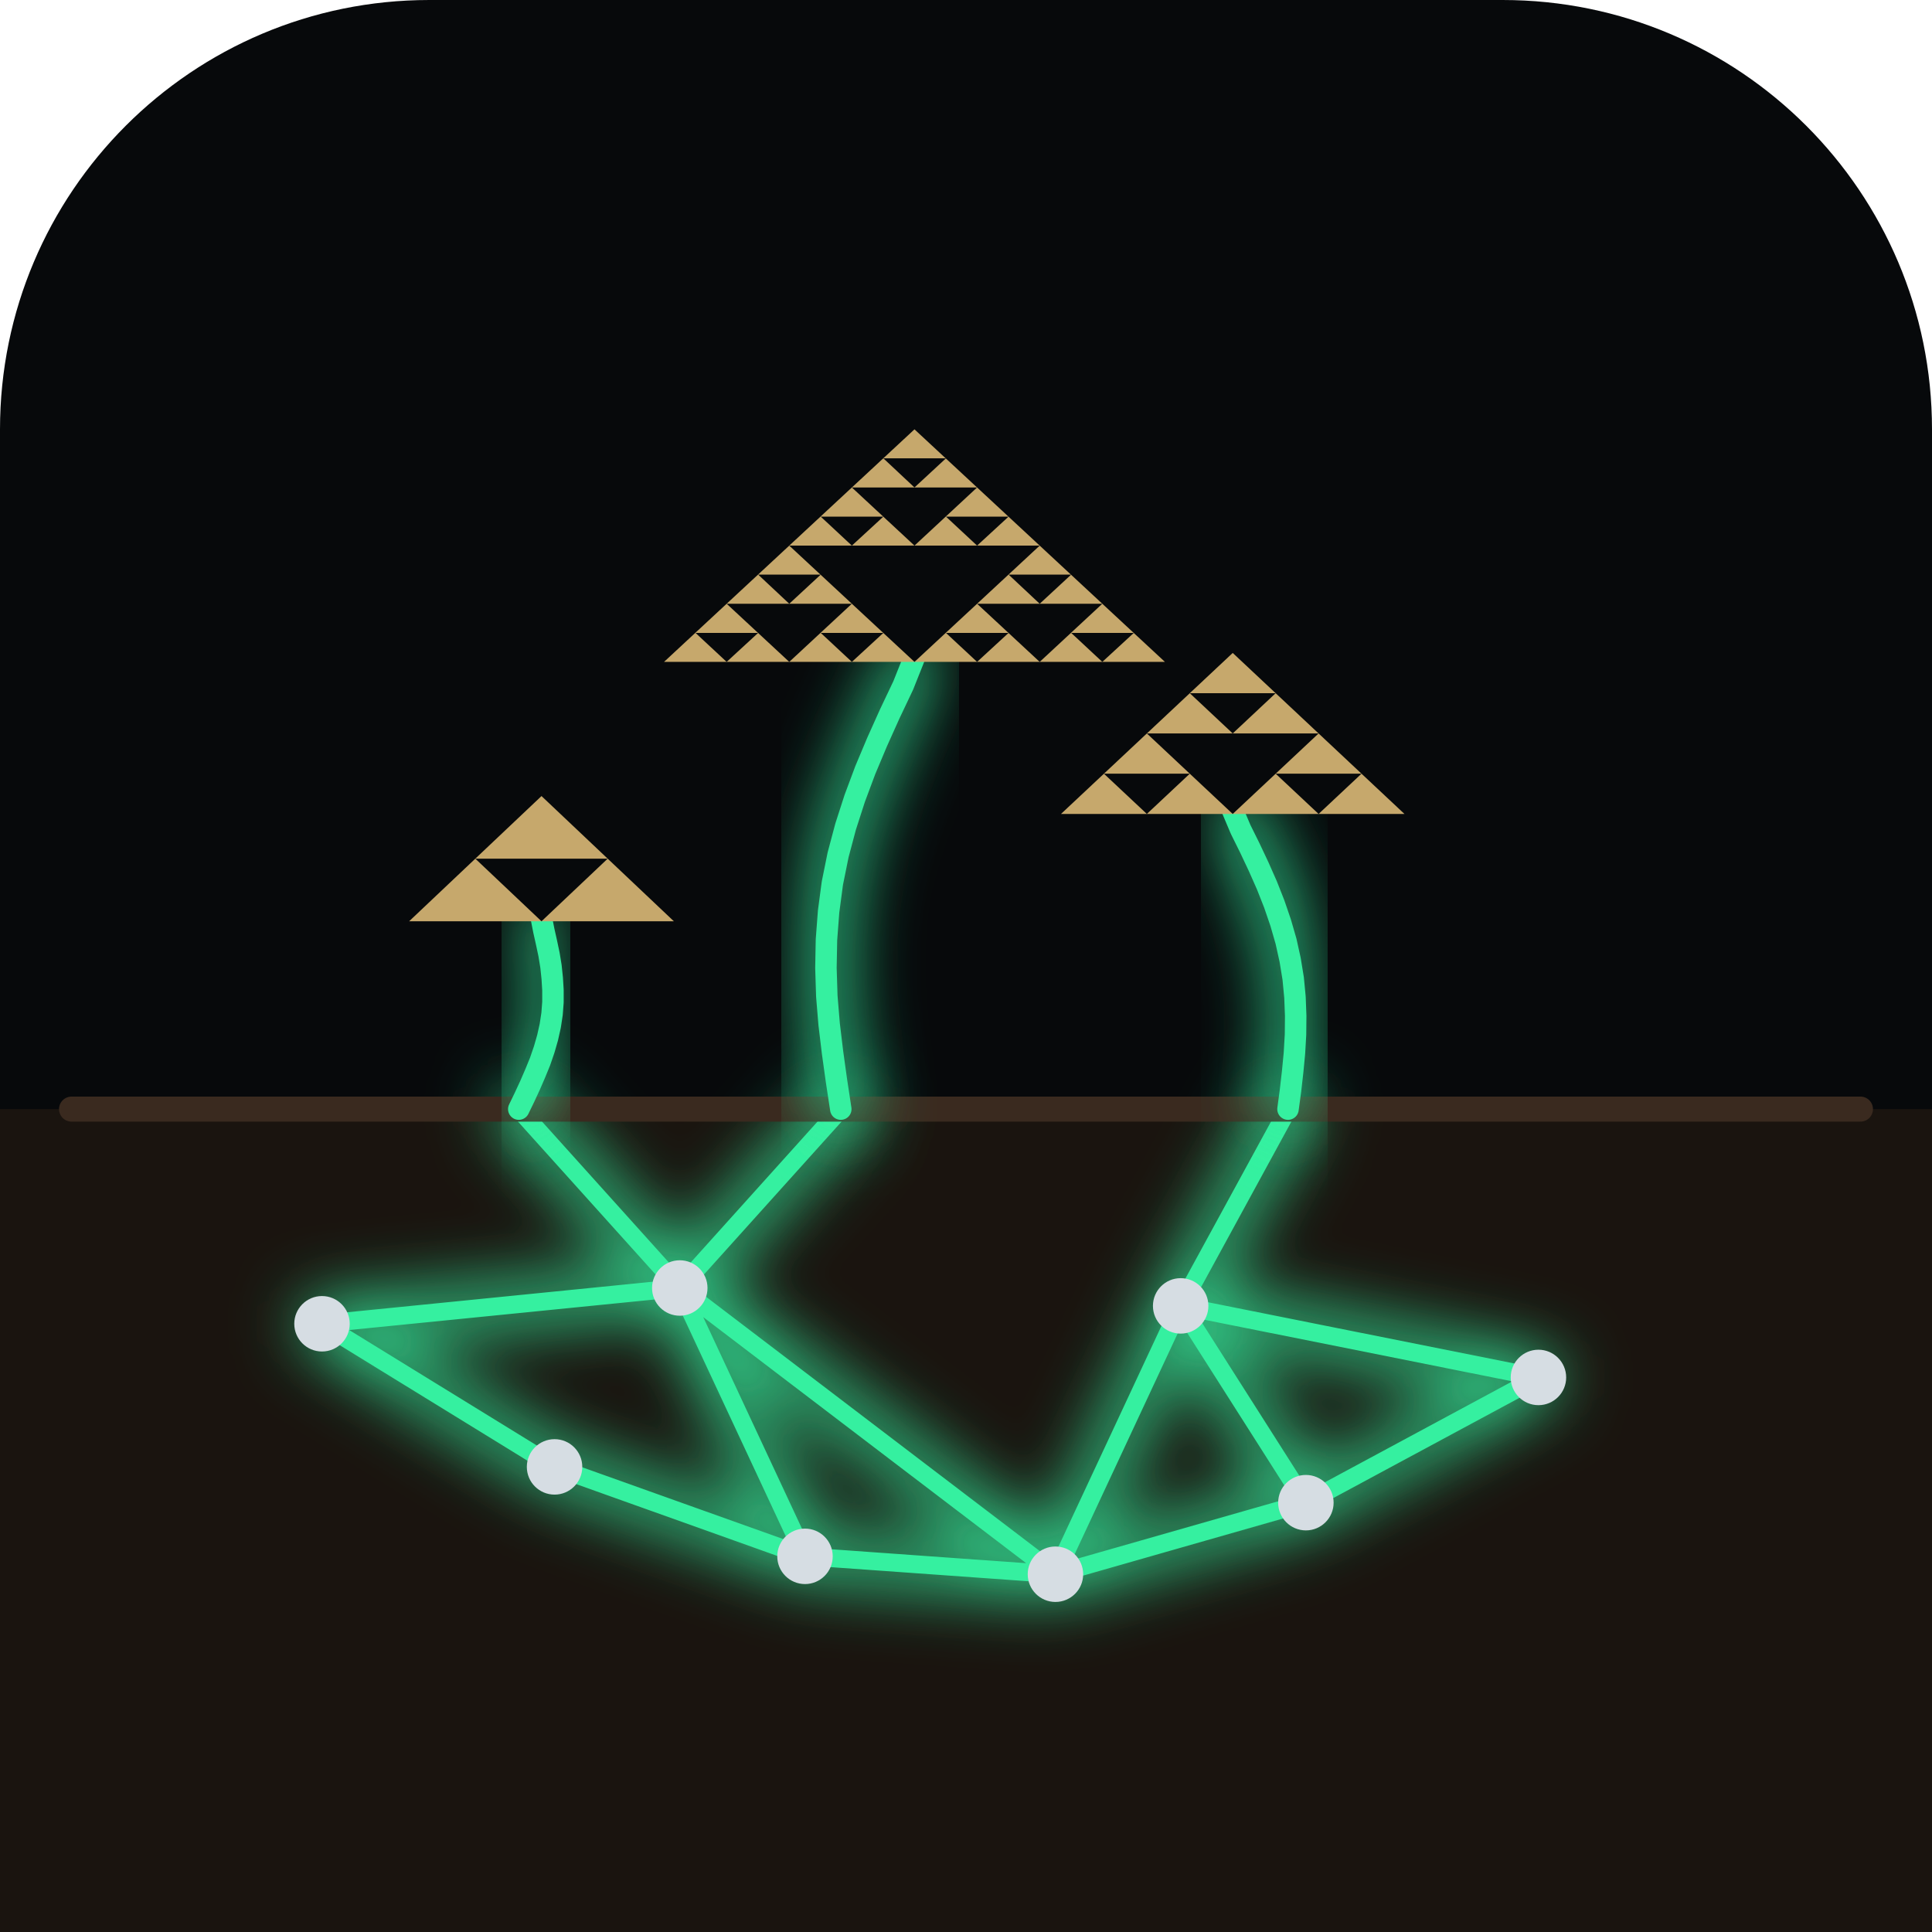
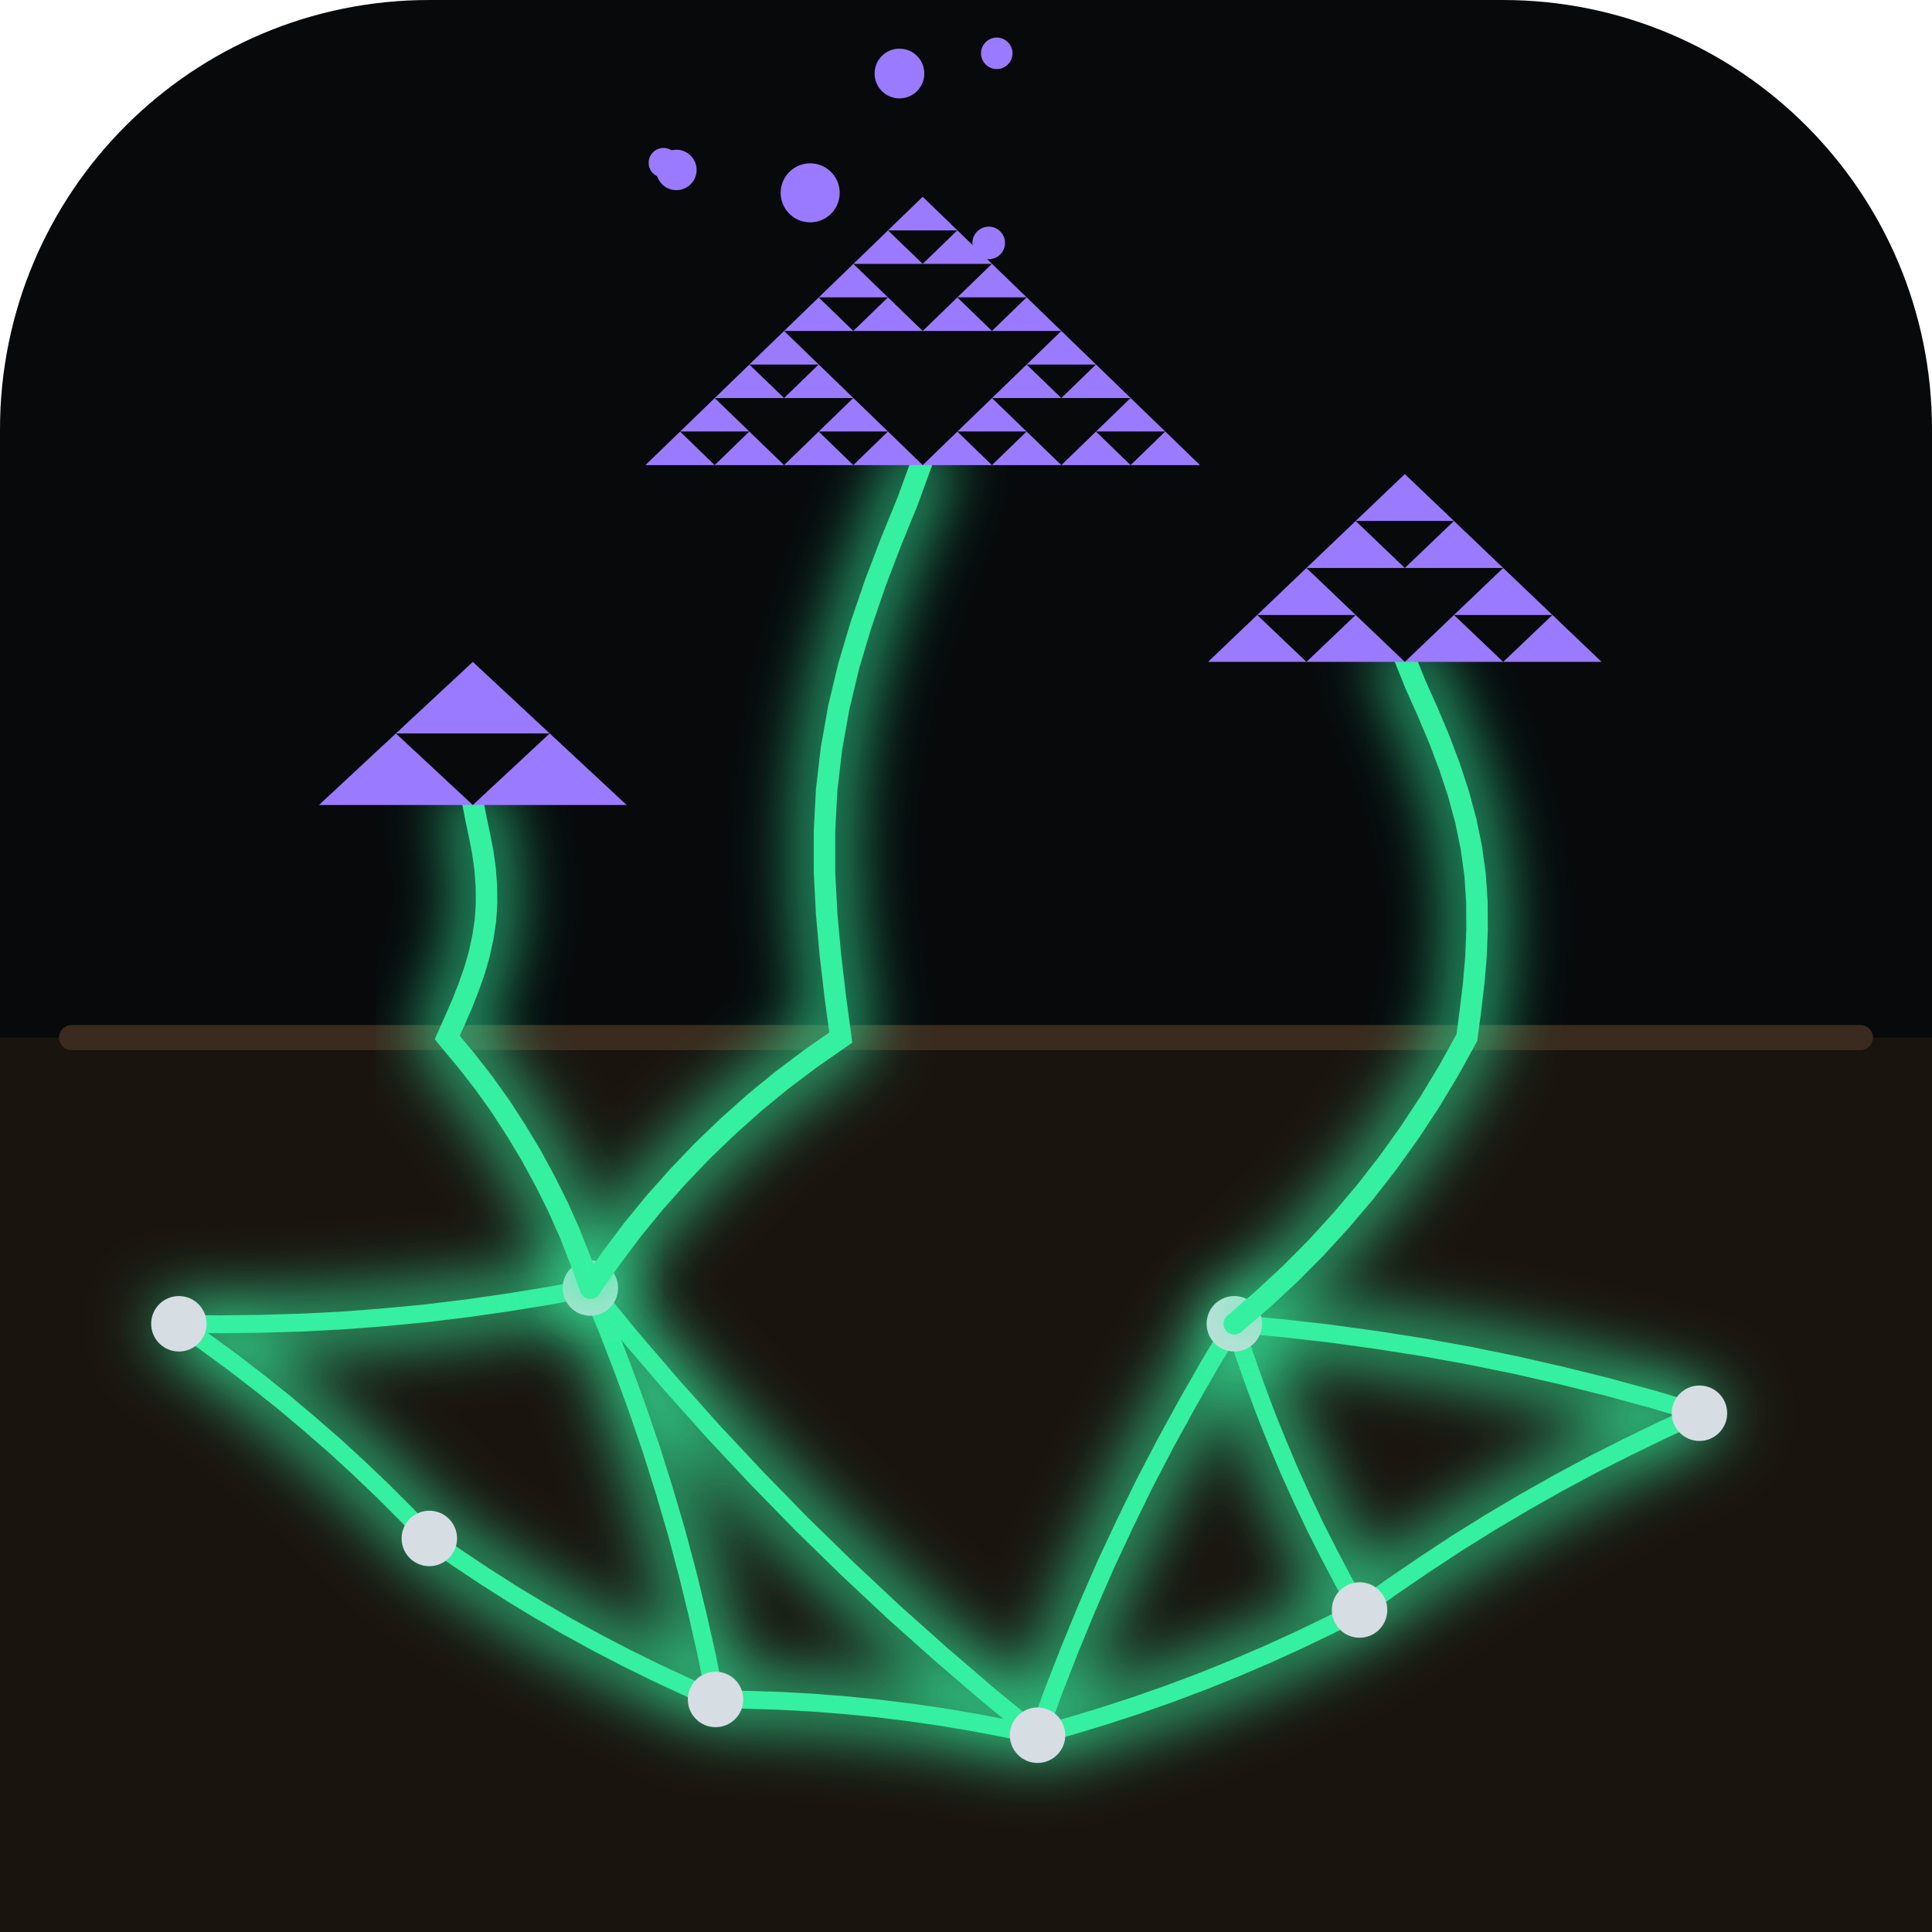
<svg xmlns="http://www.w3.org/2000/svg" viewBox="0 0 108 108" width="512" height="512">
  <defs>
    <filter id="g" x="-50%" y="-50%" width="200%" height="200%">
      <feGaussianBlur stdDeviation="1.8" />
    </filter>
  </defs>
  <rect width="108" height="108" rx="24" fill="#07090B" />
-   <path d="M 0 62.0 L 108 62.0 L 108 108 L 0 108 Z" fill="#1A140F" />
+   <path d="M 0 58.0 L 108 58.0 L 108 108 L 0 108 Z" fill="#1A140F" />
  <g filter="url(#g)" opacity="0.85">
-     <path d="M 18.00 74.00 L 31.00 82.00 M 31.00 82.00 L 45.00 87.00 M 45.00 87.00 L 59.00 88.00 M 59.00 88.00 L 73.00 84.00 M 73.00 84.00 L 86.00 77.00 M 18.00 74.00 L 38.00 72.00 M 38.00 72.00 L 45.00 87.00 M 38.00 72.00 L 59.00 88.00 M 59.00 88.00 L 66.00 73.00 M 66.00 73.00 L 73.00 84.00 M 66.00 73.00 L 86.00 77.00 M 47.00 62.00 L 38.00 72.00 M 72.00 62.00 L 66.00 73.00 M 29.00 62.00 L 38.00 72.00" stroke="#35F0A0" stroke-width="2.6" fill="none" stroke-linecap="round" />
+     <path d="M 10.00 74.00 L 11.52 75.06 L 13.01 76.15 L 14.48 77.28 L 15.92 78.43 L 17.33 79.62 L 18.72 80.83 L 20.08 82.08 L 21.41 83.35 L 22.72 84.66 L 24.00 86.00 M 24.00 86.00 L 25.51 87.06 L 27.04 88.08 L 28.59 89.07 L 30.16 90.02 L 31.75 90.94 L 33.36 91.82 L 34.99 92.67 L 36.64 93.48 L 38.31 94.26 L 40.00 95.00 M 40.00 95.00 L 41.82 95.02 L 43.64 95.08 L 45.45 95.18 L 47.25 95.32 L 49.05 95.50 L 50.85 95.72 L 52.65 95.98 L 54.44 96.28 L 56.22 96.62 L 58.00 97.00 M 58.00 97.00 L 59.87 96.48 L 61.72 95.92 L 63.56 95.32 L 65.38 94.68 L 67.19 94.00 L 68.98 93.28 L 70.76 92.52 L 72.52 91.72 L 74.27 90.88 L 76.00 90.00 M 76.00 90.00 L 77.79 88.71 L 79.61 87.47 L 81.45 86.26 L 83.31 85.10 L 85.20 83.98 L 87.11 82.90 L 89.05 81.86 L 91.01 80.87 L 92.99 79.91 L 95.00 79.00 M 10.00 74.00 L 12.32 74.03 L 14.64 74.00 L 16.95 73.93 L 19.25 73.81 L 21.55 73.63 L 23.85 73.41 L 26.15 73.13 L 28.44 72.80 L 30.72 72.43 L 33.00 72.00 M 33.00 72.00 L 33.93 74.23 L 34.80 76.48 L 35.63 78.74 L 36.41 81.02 L 37.13 83.31 L 37.81 85.62 L 38.43 87.94 L 39.00 90.28 L 39.53 92.63 L 40.00 95.00 M 33.00 72.00 L 35.25 74.75 L 37.56 77.44 L 39.92 80.08 L 42.34 82.66 L 44.81 85.19 L 47.34 87.66 L 49.92 90.08 L 52.56 92.44 L 55.25 94.75 L 58.00 97.00 M 58.00 97.00 L 58.87 94.59 L 59.80 92.21 L 60.77 89.85 L 61.79 87.51 L 62.87 85.20 L 63.99 82.91 L 65.17 80.65 L 66.40 78.41 L 67.67 76.19 L 69.00 74.00 M 69.00 74.00 L 69.54 75.67 L 70.12 77.32 L 70.73 78.96 L 71.38 80.58 L 72.06 82.19 L 72.78 83.78 L 73.53 85.36 L 74.32 86.92 L 75.14 88.47 L 76.00 90.00 M 69.00 74.00 L 71.65 74.24 L 74.29 74.54 L 76.92 74.90 L 79.53 75.31 L 82.14 75.78 L 84.73 76.31 L 87.32 76.90 L 89.89 77.54 L 92.45 78.24 L 95.00 79.00" stroke="#35F0A0" stroke-width="2.6" fill="none" stroke-linecap="round" />
  </g>
-   <path d="M 18.00 74.00 L 31.00 82.00 M 31.00 82.00 L 45.00 87.00 M 45.00 87.00 L 59.00 88.00 M 59.00 88.00 L 73.00 84.00 M 73.00 84.00 L 86.00 77.00 M 18.00 74.00 L 38.00 72.00 M 38.00 72.00 L 45.00 87.00 M 38.00 72.00 L 59.00 88.00 M 59.00 88.00 L 66.00 73.00 M 66.00 73.00 L 73.00 84.00 M 66.00 73.00 L 86.00 77.00 M 47.00 62.00 L 38.00 72.00 M 72.00 62.00 L 66.00 73.00 M 29.00 62.00 L 38.00 72.00" stroke="#35F0A0" stroke-width="1.0" fill="none" stroke-linecap="round" />
-   <circle cx="18.00" cy="74.00" r="1.55" fill="#D6DDE3" />
-   <circle cx="31.00" cy="82.00" r="1.55" fill="#D6DDE3" />
-   <circle cx="45.00" cy="87.00" r="1.55" fill="#D6DDE3" />
-   <circle cx="59.00" cy="88.00" r="1.55" fill="#D6DDE3" />
-   <circle cx="73.00" cy="84.00" r="1.55" fill="#D6DDE3" />
-   <circle cx="86.00" cy="77.00" r="1.55" fill="#D6DDE3" />
-   <circle cx="38.00" cy="72.00" r="1.55" fill="#D6DDE3" />
-   <circle cx="66.00" cy="73.00" r="1.55" fill="#D6DDE3" />
-   <path d="M 4 62.0 L 104 62.0" stroke="#3A2A1F" stroke-width="1.4" stroke-linecap="round" />
+   <path d="M 10.00 74.00 L 11.52 75.06 L 13.01 76.15 L 14.48 77.28 L 15.92 78.43 L 17.33 79.62 L 18.72 80.83 L 20.08 82.08 L 21.41 83.35 L 22.72 84.66 L 24.00 86.00 M 24.00 86.00 L 25.51 87.06 L 27.04 88.08 L 28.59 89.07 L 30.16 90.02 L 31.75 90.94 L 33.36 91.82 L 34.99 92.67 L 36.64 93.48 L 38.31 94.26 L 40.00 95.00 M 40.00 95.00 L 41.82 95.02 L 43.64 95.08 L 45.45 95.18 L 47.25 95.32 L 49.05 95.50 L 50.85 95.72 L 52.65 95.98 L 54.44 96.28 L 56.22 96.62 L 58.00 97.00 M 58.00 97.00 L 59.87 96.48 L 61.72 95.92 L 63.56 95.32 L 65.38 94.68 L 67.19 94.00 L 68.98 93.28 L 70.76 92.52 L 72.52 91.72 L 74.27 90.88 L 76.00 90.00 M 76.00 90.00 L 77.79 88.71 L 79.61 87.47 L 81.45 86.26 L 83.31 85.10 L 85.20 83.98 L 87.11 82.90 L 89.05 81.86 L 91.01 80.87 L 92.99 79.91 L 95.00 79.00 M 10.00 74.00 L 12.32 74.03 L 14.64 74.00 L 16.95 73.93 L 19.25 73.81 L 21.55 73.63 L 23.85 73.41 L 26.15 73.13 L 28.44 72.80 L 30.72 72.43 L 33.00 72.00 M 33.00 72.00 L 33.93 74.23 L 34.80 76.48 L 35.63 78.74 L 36.41 81.02 L 37.13 83.31 L 37.81 85.62 L 38.43 87.94 L 39.00 90.28 L 39.53 92.63 L 40.00 95.00 M 33.00 72.00 L 35.25 74.75 L 37.56 77.44 L 39.92 80.08 L 42.34 82.66 L 44.81 85.19 L 47.34 87.66 L 49.92 90.08 L 52.56 92.44 L 55.25 94.75 L 58.00 97.00 M 58.00 97.00 L 58.87 94.59 L 59.80 92.21 L 60.77 89.85 L 61.79 87.51 L 62.87 85.20 L 63.99 82.91 L 65.17 80.65 L 66.40 78.41 L 67.67 76.19 L 69.00 74.00 M 69.00 74.00 L 69.54 75.67 L 70.12 77.32 L 70.73 78.96 L 71.38 80.58 L 72.06 82.19 L 72.78 83.78 L 73.53 85.36 L 74.32 86.92 L 75.14 88.47 L 76.00 90.00 M 69.00 74.00 L 71.65 74.24 L 74.29 74.54 L 76.92 74.90 L 79.53 75.31 L 82.14 75.78 L 84.73 76.31 L 87.32 76.90 L 89.89 77.54 L 92.45 78.24 L 95.00 79.00" stroke="#35F0A0" stroke-width="1.0" fill="none" stroke-linecap="round" />
+   <circle cx="10.00" cy="74.00" r="1.55" fill="#D6DDE3" />
+   <circle cx="24.00" cy="86.00" r="1.55" fill="#D6DDE3" />
+   <circle cx="40.00" cy="95.00" r="1.55" fill="#D6DDE3" />
+   <circle cx="58.00" cy="97.00" r="1.55" fill="#D6DDE3" />
+   <circle cx="76.00" cy="90.00" r="1.55" fill="#D6DDE3" />
+   <circle cx="95.00" cy="79.00" r="1.55" fill="#D6DDE3" />
+   <circle cx="33.00" cy="72.00" r="1.55" fill="#D6DDE3" />
+   <circle cx="69.00" cy="74.00" r="1.55" fill="#D6DDE3" />
+   <path d="M 4 58.0 L 104 58.0" stroke="#3A2A1F" stroke-width="1.4" stroke-linecap="round" />
  <g filter="url(#g)" opacity="0.85">
-     <path d="M 68.91 45.32 L 69.35 46.36 M 69.35 46.36 L 69.87 47.41 M 69.87 47.41 L 70.36 48.45 M 70.36 48.45 L 70.82 49.49 M 70.82 49.49 L 71.23 50.53 M 71.23 50.53 L 71.59 51.58 M 71.59 51.58 L 71.89 52.62 M 71.89 52.62 L 72.12 53.66 M 72.12 53.66 L 72.29 54.70 M 72.29 54.70 L 72.39 55.75 M 72.39 55.75 L 72.43 56.79 M 72.43 56.79 L 72.42 57.83 M 72.42 57.83 L 72.36 58.87 M 72.36 58.87 L 72.26 59.91 M 72.26 59.91 L 72.14 60.96 M 72.14 60.96 L 72.00 62.00" stroke="#35F0A0" stroke-width="2.6" fill="none" stroke-linecap="round" />
+     <path d="M 78.53 36.79 L 79.14 38.30 L 79.82 39.82 L 80.46 41.34 L 81.03 42.85 L 81.53 44.37 L 81.94 45.88 L 82.25 47.39 L 82.46 48.91 L 82.56 50.42 L 82.57 51.94 L 82.51 53.45 L 82.38 54.97 L 82.20 56.48 L 82.00 58.00 L 80.99 59.83 L 79.91 61.62 L 78.77 63.35 L 77.57 65.02 L 76.30 66.65 L 74.97 68.22 L 73.57 69.75 L 72.11 71.22 L 70.59 72.63 L 69.00 74.00" stroke="#35F0A0" stroke-width="2.6" fill="none" stroke-linecap="round" />
  </g>
-   <path d="M 68.91 45.32 L 69.35 46.36 M 69.35 46.36 L 69.87 47.41 M 69.87 47.41 L 70.36 48.45 M 70.36 48.45 L 70.82 49.49 M 70.82 49.49 L 71.23 50.53 M 71.23 50.53 L 71.59 51.58 M 71.59 51.58 L 71.89 52.62 M 71.89 52.62 L 72.12 53.66 M 72.12 53.66 L 72.29 54.70 M 72.29 54.70 L 72.39 55.75 M 72.39 55.75 L 72.43 56.79 M 72.43 56.79 L 72.42 57.83 M 72.42 57.83 L 72.36 58.87 M 72.36 58.87 L 72.26 59.91 M 72.26 59.91 L 72.14 60.96 M 72.14 60.96 L 72.00 62.00" stroke="#35F0A0" stroke-width="1.2" fill="none" stroke-linecap="round" />
-   <path d="M 68.91 36.50 L 59.31 45.50 L 78.51 45.50 Z" fill="#C6A86C" />
-   <path d="M 64.11 41.00 L 68.91 45.50 L 73.71 41.00 Z" fill="#07090B" />
-   <path d="M 66.51 38.75 L 68.91 41.00 L 71.31 38.75 Z" fill="#07090B" />
-   <path d="M 61.71 43.25 L 64.11 45.50 L 66.51 43.25 Z" fill="#07090B" />
-   <path d="M 71.31 43.25 L 73.71 45.50 L 76.11 43.25 Z" fill="#07090B" />
+   <path d="M 78.53 36.79 L 79.14 38.30 L 79.82 39.82 L 80.46 41.34 L 81.03 42.85 L 81.53 44.37 L 81.94 45.88 L 82.25 47.39 L 82.46 48.91 L 82.56 50.42 L 82.57 51.94 L 82.51 53.45 L 82.38 54.97 L 82.20 56.48 L 82.00 58.00 L 80.99 59.83 L 79.91 61.62 L 78.77 63.35 L 77.57 65.02 L 76.30 66.65 L 74.97 68.22 L 73.57 69.75 L 72.11 71.22 L 70.59 72.63 L 69.00 74.00" stroke="#35F0A0" stroke-width="1.2" fill="none" stroke-linecap="round" />
+   <path d="M 78.53 26.50 L 67.53 37.00 L 89.53 37.00 Z" fill="#9A7BFF" />
+   <path d="M 73.03 31.75 L 78.53 37.00 L 84.03 31.75 Z" fill="#07090B" />
+   <path d="M 75.78 29.12 L 78.53 31.75 L 81.28 29.12 Z" fill="#07090B" />
+   <path d="M 70.28 34.38 L 73.03 37.00 L 75.78 34.38 Z" fill="#07090B" />
+   <path d="M 81.28 34.38 L 84.03 37.00 L 86.78 34.38 Z" fill="#07090B" />
  <g filter="url(#g)" opacity="0.85">
-     <path d="M 30.27 51.36 L 30.40 52.02 M 30.40 52.02 L 30.55 52.69 M 30.55 52.69 L 30.69 53.35 M 30.69 53.35 L 30.80 54.02 M 30.80 54.02 L 30.87 54.69 M 30.87 54.69 L 30.91 55.35 M 30.91 55.35 L 30.91 56.02 M 30.91 56.02 L 30.86 56.68 M 30.86 56.68 L 30.76 57.34 M 30.76 57.34 L 30.61 58.01 M 30.61 58.01 L 30.42 58.67 M 30.42 58.67 L 30.19 59.34 M 30.19 59.34 L 29.92 60.00 M 29.92 60.00 L 29.63 60.67 M 29.63 60.67 L 29.32 61.34 M 29.32 61.34 L 29.00 62.00" stroke="#35F0A0" stroke-width="2.6" fill="none" stroke-linecap="round" />
+     <path d="M 26.43 44.84 L 26.61 45.78 L 26.81 46.72 L 26.99 47.66 L 27.12 48.60 L 27.19 49.54 L 27.20 50.48 L 27.14 51.42 L 27.00 52.36 L 26.80 53.30 L 26.53 54.24 L 26.20 55.18 L 25.83 56.12 L 25.42 57.06 L 25.00 58.00 L 26.05 59.26 L 27.05 60.54 L 27.99 61.86 L 28.87 63.22 L 29.70 64.60 L 30.47 66.02 L 31.19 67.46 L 31.85 68.94 L 32.45 70.46 L 33.00 72.00" stroke="#35F0A0" stroke-width="2.6" fill="none" stroke-linecap="round" />
  </g>
-   <path d="M 30.27 51.36 L 30.40 52.02 M 30.40 52.02 L 30.55 52.69 M 30.55 52.69 L 30.69 53.35 M 30.69 53.35 L 30.80 54.02 M 30.80 54.02 L 30.87 54.69 M 30.87 54.69 L 30.91 55.35 M 30.91 55.35 L 30.91 56.02 M 30.91 56.02 L 30.86 56.68 M 30.86 56.68 L 30.76 57.34 M 30.76 57.34 L 30.61 58.01 M 30.61 58.01 L 30.42 58.67 M 30.42 58.67 L 30.19 59.34 M 30.19 59.34 L 29.92 60.00 M 29.92 60.00 L 29.63 60.67 M 29.63 60.67 L 29.32 61.34 M 29.32 61.34 L 29.00 62.00" stroke="#35F0A0" stroke-width="1.2" fill="none" stroke-linecap="round" />
-   <path d="M 30.27 44.50 L 22.87 51.50 L 37.67 51.50 Z" fill="#C6A86C" />
-   <path d="M 26.57 48.00 L 30.27 51.50 L 33.97 48.00 Z" fill="#07090B" />
+   <path d="M 26.43 44.84 L 26.61 45.78 L 26.81 46.72 L 26.99 47.66 L 27.12 48.60 L 27.19 49.54 L 27.20 50.48 L 27.14 51.42 L 27.00 52.36 L 26.80 53.30 L 26.53 54.24 L 26.20 55.18 L 25.83 56.12 L 25.42 57.06 L 25.00 58.00 L 26.05 59.26 L 27.05 60.54 L 27.99 61.86 L 28.87 63.22 L 29.70 64.60 L 30.47 66.02 L 31.19 67.46 L 31.85 68.94 L 32.45 70.46 L 33.00 72.00" stroke="#35F0A0" stroke-width="1.2" fill="none" stroke-linecap="round" />
+   <path d="M 26.43 37.00 L 17.83 45.00 L 35.03 45.00 Z" fill="#9A7BFF" />
+   <path d="M 22.13 41.00 L 26.43 45.00 L 30.73 41.00 Z" fill="#07090B" />
  <g filter="url(#g)" opacity="0.85">
-     <path d="M 51.12 36.74 L 50.49 38.32 M 50.49 38.32 L 49.74 39.90 M 49.74 39.90 L 49.03 41.48 M 49.03 41.48 L 48.37 43.05 M 48.37 43.05 L 47.78 44.63 M 47.78 44.63 L 47.27 46.21 M 47.27 46.21 L 46.85 47.79 M 46.85 47.79 L 46.53 49.37 M 46.53 49.37 L 46.32 50.95 M 46.32 50.95 L 46.20 52.53 M 46.20 52.53 L 46.17 54.11 M 46.17 54.11 L 46.22 55.69 M 46.22 55.69 L 46.35 57.26 M 46.35 57.26 L 46.54 58.84 M 46.54 58.84 L 46.76 60.42 M 46.76 60.42 L 47.00 62.00" stroke="#35F0A0" stroke-width="2.6" fill="none" stroke-linecap="round" />
+     <path d="M 51.58 25.70 L 50.74 28.01 L 49.80 30.31 L 48.92 32.62 L 48.13 34.93 L 47.44 37.24 L 46.89 39.54 L 46.48 41.85 L 46.21 44.16 L 46.09 46.46 L 46.09 48.77 L 46.21 51.08 L 46.42 53.39 L 46.69 55.69 L 47.00 58.00 L 45.35 59.15 L 43.75 60.35 L 42.21 61.61 L 40.73 62.93 L 39.30 64.30 L 37.93 65.73 L 36.61 67.21 L 35.35 68.75 L 34.15 70.35 L 33.00 72.00" stroke="#35F0A0" stroke-width="2.6" fill="none" stroke-linecap="round" />
  </g>
-   <path d="M 51.12 36.74 L 50.49 38.32 M 50.49 38.32 L 49.74 39.90 M 49.74 39.90 L 49.03 41.48 M 49.03 41.48 L 48.37 43.05 M 48.37 43.05 L 47.78 44.63 M 47.78 44.63 L 47.27 46.21 M 47.27 46.21 L 46.85 47.79 M 46.85 47.79 L 46.53 49.37 M 46.53 49.37 L 46.32 50.95 M 46.32 50.95 L 46.20 52.53 M 46.20 52.53 L 46.17 54.11 M 46.17 54.11 L 46.22 55.69 M 46.22 55.69 L 46.35 57.26 M 46.35 57.26 L 46.54 58.84 M 46.54 58.84 L 46.76 60.42 M 46.76 60.42 L 47.00 62.00" stroke="#35F0A0" stroke-width="1.2" fill="none" stroke-linecap="round" />
-   <path d="M 51.12 24.00 L 37.12 37.00 L 65.12 37.00 Z" fill="#C6A86C" />
-   <path d="M 44.12 30.50 L 51.12 37.00 L 58.12 30.50 Z" fill="#07090B" />
-   <path d="M 47.62 27.25 L 51.12 30.50 L 54.62 27.25 Z" fill="#07090B" />
-   <path d="M 49.38 25.62 L 51.12 27.25 L 52.88 25.62 Z" fill="#07090B" />
-   <path d="M 45.88 28.88 L 47.62 30.50 L 49.38 28.88 Z" fill="#07090B" />
-   <path d="M 52.88 28.88 L 54.62 30.50 L 56.38 28.88 Z" fill="#07090B" />
-   <path d="M 40.62 33.75 L 44.12 37.00 L 47.62 33.75 Z" fill="#07090B" />
-   <path d="M 42.38 32.12 L 44.12 33.75 L 45.88 32.12 Z" fill="#07090B" />
-   <path d="M 38.88 35.38 L 40.62 37.00 L 42.38 35.38 Z" fill="#07090B" />
-   <path d="M 45.88 35.38 L 47.62 37.00 L 49.38 35.38 Z" fill="#07090B" />
-   <path d="M 54.62 33.75 L 58.12 37.00 L 61.62 33.75 Z" fill="#07090B" />
-   <path d="M 56.38 32.12 L 58.12 33.75 L 59.88 32.12 Z" fill="#07090B" />
-   <path d="M 52.88 35.38 L 54.62 37.00 L 56.38 35.38 Z" fill="#07090B" />
-   <path d="M 59.88 35.38 L 61.62 37.00 L 63.38 35.38 Z" fill="#07090B" />
+   <path d="M 51.58 25.70 L 50.74 28.01 L 49.80 30.31 L 48.92 32.62 L 48.13 34.93 L 47.44 37.24 L 46.89 39.54 L 46.48 41.85 L 46.21 44.16 L 46.09 46.46 L 46.09 48.77 L 46.21 51.08 L 46.42 53.39 L 46.69 55.69 L 47.00 58.00 L 45.35 59.15 L 43.75 60.35 L 42.21 61.61 L 40.73 62.93 L 39.30 64.30 L 37.93 65.73 L 36.61 67.21 L 35.35 68.75 L 34.15 70.35 L 33.00 72.00" stroke="#35F0A0" stroke-width="1.2" fill="none" stroke-linecap="round" />
+   <path d="M 51.58 11.00 L 36.08 26.00 L 67.08 26.00 Z" fill="#9A7BFF" />
+   <path d="M 43.83 18.50 L 51.58 26.00 L 59.33 18.50 Z" fill="#07090B" />
+   <path d="M 47.70 14.75 L 51.58 18.50 L 55.45 14.75 Z" fill="#07090B" />
+   <path d="M 49.64 12.88 L 51.58 14.75 L 53.51 12.88 Z" fill="#07090B" />
+   <path d="M 45.76 16.62 L 47.70 18.50 L 49.64 16.62 Z" fill="#07090B" />
+   <path d="M 53.51 16.62 L 55.45 18.50 L 57.39 16.62 Z" fill="#07090B" />
+   <path d="M 39.95 22.25 L 43.83 26.00 L 47.70 22.25 Z" fill="#07090B" />
+   <path d="M 41.89 20.38 L 43.83 22.25 L 45.76 20.38 Z" fill="#07090B" />
+   <path d="M 38.01 24.12 L 39.95 26.00 L 41.89 24.12 Z" fill="#07090B" />
+   <path d="M 45.76 24.12 L 47.70 26.00 L 49.64 24.12 Z" fill="#07090B" />
+   <path d="M 55.45 22.25 L 59.33 26.00 L 63.20 22.25 Z" fill="#07090B" />
+   <path d="M 57.39 20.38 L 59.33 22.25 L 61.26 20.38 Z" fill="#07090B" />
+   <path d="M 53.51 24.12 L 55.45 26.00 L 57.39 24.12 Z" fill="#07090B" />
+   <path d="M 61.26 24.12 L 63.20 26.00 L 65.14 24.12 Z" fill="#07090B" />
+   <circle cx="50.28" cy="4.11" r="1.39" fill="#9A7BFF" />
+   <circle cx="37.81" cy="9.50" r="1.13" fill="#9A7BFF" />
+   <circle cx="37.09" cy="9.10" r="0.83" fill="#9A7BFF" />
+   <circle cx="55.72" cy="2.98" r="0.88" fill="#9A7BFF" />
+   <circle cx="55.27" cy="13.58" r="0.91" fill="#9A7BFF" />
+   <circle cx="45.29" cy="10.78" r="1.65" fill="#9A7BFF" />
</svg>
